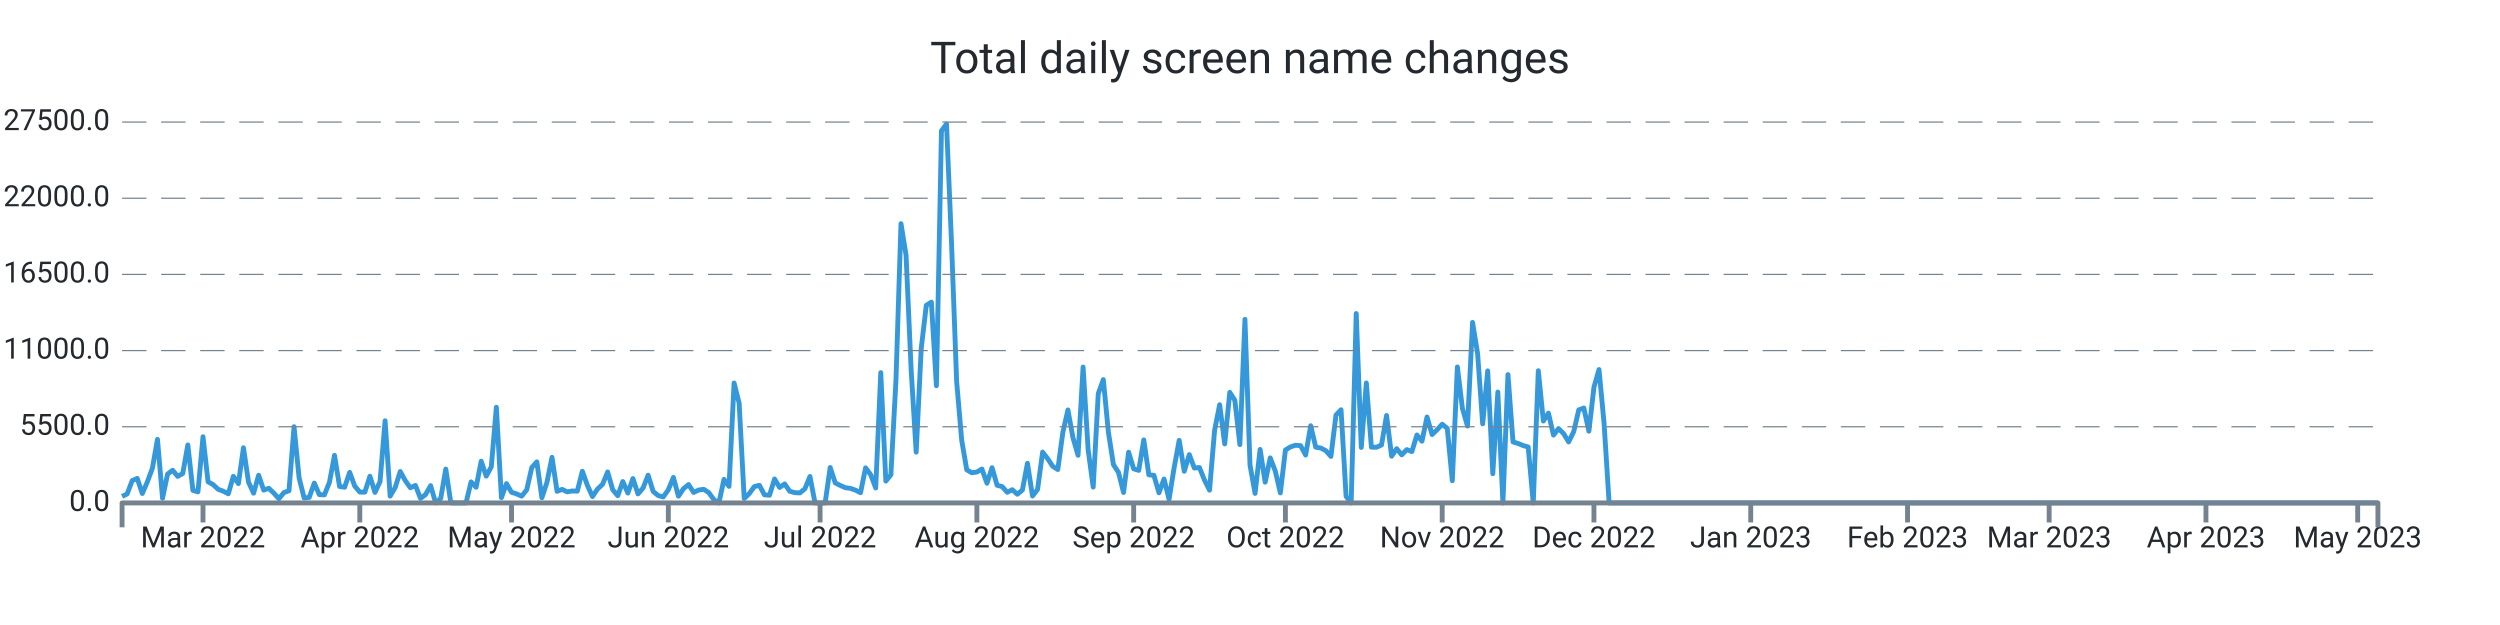
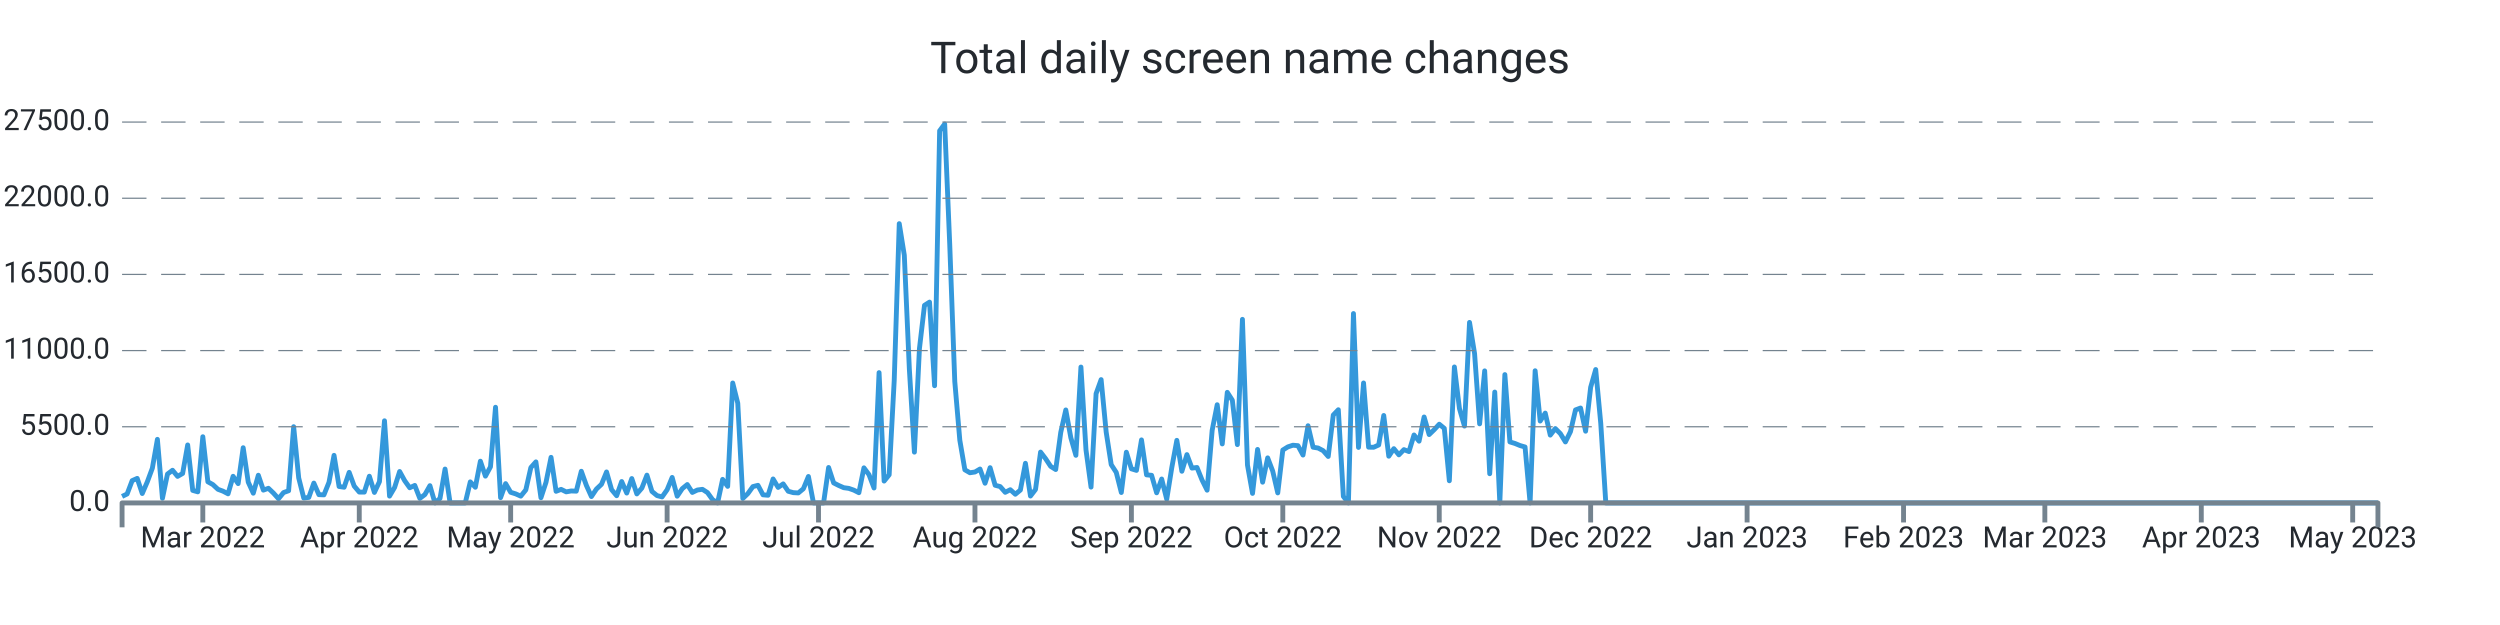
<svg xmlns="http://www.w3.org/2000/svg" width="1024.0" height="256.0" viewBox="0 0 1024.0 256.0" preserveAspectRatio="xMidYMid meet">
-   <path stroke="#3498db" stroke-linejoin="round" d="M 50.0 203.339 L 50 203.339L 52.072 202.33L 54.143 196.867L 56.215 195.948L 58.287 202.143L 60.359 197.355L 62.43 191.761L 64.502 179.962L 66.574 204.094L 68.646 194.172L 70.717 192.618L 72.789 195.125L 74.861 193.928L 76.933 182.248L 79.004 200.866L 81.076 201.456L 83.148 178.89L 85.22 197.338L 87.291 198.501L 89.363 200.418L 91.435 201.184L 93.507 202.267L 95.578 195.091L 97.65 198.081L 99.722 183.389L 101.794 197.474L 103.865 202.018L 105.937 194.66L 108.009 200.753L 110.081 200.004L 112.152 201.972L 114.224 204.275L 116.296 201.745L 118.368 201.014L 120.439 174.783L 122.511 195.761L 124.583 204.003L 126.655 203.731L 128.726 197.877L 130.798 202.608L 132.87 202.693L 134.942 197.559L 137.013 186.514L 139.085 199.266L 141.157 199.573L 143.229 193.48L 145.3 199.108L 147.372 201.547L 149.444 201.57L 151.516 195.069L 153.587 201.7L 155.659 197.287L 157.731 172.355L 159.803 203.209L 161.874 199.675L 163.946 193.129L 166.018 196.89L 168.09 199.788L 170.161 198.83L 172.233 204.134L 174.305 202.579L 176.377 198.926L 178.448 206L 180.52 204.128L 182.592 192.125L 184.664 206L 186.735 206L 188.807 206L 190.879 206L 192.951 197.372L 195.022 199.578L 197.094 188.902L 199.166 195.029L 201.238 191.206L 203.309 166.813L 205.381 203.839L 207.453 198.092L 209.525 201.643L 211.596 202.296L 213.668 203.22L 215.74 200.668L 217.812 191.512L 219.883 189.186L 221.955 203.867L 224.027 197.565L 226.099 187.325L 228.17 201.235L 230.242 200.446L 232.314 201.462L 234.386 201.099L 236.457 201.178L 238.529 193.026L 240.601 198.807L 242.673 203.391L 244.744 200.305L 246.816 198.359L 248.888 193.31L 250.96 200.566L 253.031 203.039L 255.103 197.23L 257.175 201.955L 259.247 196.016L 261.318 202.307L 263.39 199.913L 265.462 194.621L 267.534 201.292L 269.605 202.988L 271.677 203.544L 273.749 200.605L 275.821 195.562L 277.892 203.243L 279.964 200.157L 282.036 198.467L 284.108 201.7L 286.179 200.707L 288.251 200.429L 290.323 201.768L 292.395 204.644L 294.466 206L 296.538 196.356L 298.61 199.215L 300.682 156.874L 302.753 165.151L 304.825 204.173L 306.897 202.177L 308.969 199.312L 311.04 198.784L 313.112 202.676L 315.184 202.857L 317.256 196.186L 319.327 199.647L 321.399 198.206L 323.471 201.218L 325.543 201.791L 327.614 201.904L 329.686 200.197L 331.758 195.171L 333.83 206L 335.901 206L 337.973 206L 340.045 191.483L 342.117 197.797L 344.188 198.852L 346.26 199.76L 348.332 200.038L 350.404 200.764L 352.475 201.808L 354.547 191.631L 356.619 194.411L 358.691 199.885L 360.762 152.631L 362.834 197.048L 364.906 194.473L 366.978 155.904L 369.049 91.609L 371.121 104.538L 373.193 151.179L 375.265 185.198L 377.336 142.766L 379.408 125.067L 381.48 123.745L 383.552 157.997L 385.623 53.568L 387.695 50.789L 389.767 100.022L 391.839 156.245L 393.91 180.32L 395.982 192.437L 398.054 193.639L 400.126 193.333L 402.197 192.113L 404.269 197.933L 406.341 191.563L 408.413 198.767L 410.484 199.301L 412.556 201.649L 414.628 200.588L 416.7 202.438L 418.771 200.73L 420.843 189.77L 422.915 203.175L 424.987 200.486L 427.058 185.181L 429.13 187.887L 431.202 191.018L 433.274 192.317L 435.345 177.097L 437.417 167.913L 439.489 179.31L 441.561 186.497L 443.632 150.345L 445.704 184.273L 447.776 199.51L 449.848 161.248L 451.919 155.49L 453.991 176.961L 456.063 190.309L 458.135 193.509L 460.206 201.728L 462.278 185.226L 464.35 192.034L 466.422 192.669L 468.493 180.183L 470.565 194.501L 472.637 194.683L 474.709 201.853L 476.78 196.203L 478.852 204.491L 480.924 191.557L 482.996 180.365L 485.067 193.026L 487.139 186.208L 489.211 191.727L 491.283 191.483L 493.354 196.634L 495.426 200.781L 497.498 176.269L 499.57 165.78L 501.641 181.829L 503.713 160.698L 505.785 163.931L 507.857 182.106L 509.928 130.808L 512 190.496L 514.072 202.091L 516.143 184.092L 518.215 197.502L 520.287 187.541L 522.359 192.953L 524.43 201.887L 526.502 184.336L 528.574 183.048L 530.646 182.367L 532.717 182.543L 534.789 186.389L 536.861 174.386L 538.933 183.179L 541.004 183.513L 543.076 184.602L 545.148 186.968L 547.22 170.001L 549.291 167.834L 551.363 203.322L 553.435 206L 555.507 128.431L 557.578 183.264L 559.65 156.869L 561.722 183.156L 563.794 183.201L 565.865 182.26L 567.937 170.188L 570.009 186.866L 572.081 183.774L 574.152 186.299L 576.224 184.171L 578.296 184.966L 580.368 178.17L 582.439 180.705L 584.511 170.801L 586.583 177.994L 588.655 175.991L 590.726 173.756L 592.798 175.458L 594.87 196.918L 596.942 150.305L 599.013 167.34L 601.085 174.522L 603.157 132.056L 605.229 144.831L 607.3 173.609L 609.372 151.911L 611.444 194.036L 613.516 160.595L 615.587 206L 617.659 153.437L 619.731 181.012L 621.803 181.641L 623.874 182.492L 625.946 183.088L 628.018 206L 630.09 151.865L 632.161 172.457L 634.233 169.207L 636.305 178.221L 638.377 175.543L 640.448 177.614L 642.52 181.017L 644.592 176.808L 646.664 167.896L 648.735 167.125L 650.807 176.621L 652.879 158.633L 654.951 151.36L 657.022 173.353L 659.094 206L 661.166 206L 663.238 206L 665.309 206L 667.381 206L 669.453 206L 671.525 206L 673.596 206L 675.668 206L 677.74 206L 679.812 206L 681.883 206L 683.955 206L 686.027 206L 688.099 206L 690.17 206L 692.242 206L 694.314 206L 696.386 206L 698.457 206L 700.529 206L 702.601 206L 704.673 206L 706.744 206L 708.816 206L 710.888 206L 712.96 206L 715.031 206L 717.103 206L 719.175 206L 721.247 206L 723.318 206L 725.39 206L 727.462 206L 729.534 206L 731.605 206L 733.677 206L 735.749 206L 737.821 206L 739.892 206L 741.964 206L 744.036 206L 746.108 206L 748.179 206L 750.251 206L 752.323 206L 754.395 206L 756.466 206L 758.538 206L 760.61 206L 762.682 206L 764.753 206L 766.825 206L 768.897 206L 770.969 206L 773.04 206L 775.112 206L 777.184 206L 779.256 206L 781.327 206L 783.399 206L 785.471 206L 787.543 206L 789.614 206L 791.686 206L 793.758 206L 795.83 206L 797.901 206L 799.973 206L 802.045 206L 804.117 206L 806.188 206L 808.26 206L 810.332 206L 812.404 206L 814.475 206L 816.547 206L 818.619 206L 820.691 206L 822.762 206L 824.834 206L 826.906 206L 828.978 206L 831.049 206L 833.121 206L 835.193 206L 837.265 206L 839.336 206L 841.408 206L 843.48 206L 845.552 206L 847.623 206L 849.695 206L 851.767 206L 853.839 206L 855.91 206L 857.982 206L 860.054 206L 862.126 206L 864.197 206L 866.269 206L 868.341 206L 870.413 206L 872.484 206L 874.556 206L 876.628 206L 878.7 206L 880.771 206L 882.843 206L 884.915 206L 886.987 206L 889.058 206L 891.13 206L 893.202 206L 895.274 206L 897.345 206L 899.417 206L 901.489 206L 903.561 206L 905.632 206L 907.704 206L 909.776 206L 911.848 206L 913.919 206L 915.991 206L 918.063 206L 920.135 206L 922.206 206L 924.278 206L 926.35 206L 928.422 206L 930.493 206L 932.565 206L 934.637 206L 936.709 206L 938.78 206L 940.852 206L 942.924 206L 944.996 206L 947.067 206L 949.139 206L 951.211 206L 953.283 206L 955.354 206L 957.426 206L 959.498 206L 961.57 206L 963.641 206L 965.713 206L 967.785 206L 969.857 206L 971.928 206L 974 206" stroke-width="2.0" fill="none" />
+   <path stroke="#3498db" stroke-linejoin="round" d="M 50.0 203.339 L 50 203.339L 52.067 202.33L 54.134 196.867L 56.201 195.948L 58.268 202.143L 60.336 197.355L 62.403 191.761L 64.47 179.962L 66.537 204.094L 68.604 194.172L 70.671 192.618L 72.738 195.125L 74.805 193.928L 76.872 182.248L 78.94 200.866L 81.007 201.456L 83.074 178.89L 85.141 197.338L 87.208 198.501L 89.275 200.418L 91.342 201.184L 93.409 202.267L 95.477 195.091L 97.544 198.081L 99.611 183.389L 101.678 197.474L 103.745 202.018L 105.812 194.66L 107.879 200.753L 109.946 200.004L 112.013 201.972L 114.081 204.275L 116.148 201.745L 118.215 201.014L 120.282 174.783L 122.349 195.761L 124.416 204.003L 126.483 203.731L 128.55 197.877L 130.617 202.608L 132.685 202.693L 134.752 197.559L 136.819 186.514L 138.886 199.266L 140.953 199.573L 143.02 193.48L 145.087 199.108L 147.154 201.547L 149.221 201.57L 151.289 195.069L 153.356 201.7L 155.423 197.287L 157.49 172.355L 159.557 203.209L 161.624 199.675L 163.691 193.129L 165.758 196.89L 167.826 199.788L 169.893 198.83L 171.96 204.134L 174.027 202.579L 176.094 198.926L 178.161 206L 180.228 204.128L 182.295 192.125L 184.362 206L 186.43 206L 188.497 206L 190.564 206L 192.631 197.372L 194.698 199.578L 196.765 188.902L 198.832 195.029L 200.899 191.206L 202.966 166.813L 205.034 203.839L 207.101 198.092L 209.168 201.643L 211.235 202.296L 213.302 203.22L 215.369 200.668L 217.436 191.512L 219.503 189.186L 221.57 203.867L 223.638 197.565L 225.705 187.325L 227.772 201.235L 229.839 200.446L 231.906 201.462L 233.973 201.099L 236.04 201.178L 238.107 193.026L 240.174 198.807L 242.242 203.391L 244.309 200.305L 246.376 198.359L 248.443 193.31L 250.51 200.566L 252.577 203.039L 254.644 197.23L 256.711 201.955L 258.779 196.016L 260.846 202.307L 262.913 199.913L 264.98 194.621L 267.047 201.292L 269.114 202.988L 271.181 203.544L 273.248 200.605L 275.315 195.562L 277.383 203.243L 279.45 200.157L 281.517 198.467L 283.584 201.7L 285.651 200.707L 287.718 200.429L 289.785 201.768L 291.852 204.644L 293.919 206L 295.987 196.356L 298.054 199.215L 300.121 156.874L 302.188 165.151L 304.255 204.173L 306.322 202.177L 308.389 199.312L 310.456 198.784L 312.523 202.676L 314.591 202.857L 316.658 196.186L 318.725 199.647L 320.792 198.206L 322.859 201.218L 324.926 201.791L 326.993 201.904L 329.06 200.197L 331.128 195.171L 333.195 206L 335.262 206L 337.329 206L 339.396 191.483L 341.463 197.797L 343.53 198.852L 345.597 199.76L 347.664 200.038L 349.732 200.764L 351.799 201.808L 353.866 191.631L 355.933 194.411L 358 199.885L 360.067 152.631L 362.134 197.048L 364.201 194.473L 366.268 155.904L 368.336 91.609L 370.403 104.538L 372.47 151.179L 374.537 185.198L 376.604 142.766L 378.671 125.067L 380.738 123.745L 382.805 157.997L 384.872 53.568L 386.94 50.789L 389.007 100.022L 391.074 156.245L 393.141 180.32L 395.208 192.437L 397.275 193.639L 399.342 193.333L 401.409 192.113L 403.477 197.933L 405.544 191.563L 407.611 198.767L 409.678 199.301L 411.745 201.649L 413.812 200.588L 415.879 202.438L 417.946 200.73L 420.013 189.77L 422.081 203.175L 424.148 200.486L 426.215 185.181L 428.282 187.887L 430.349 191.018L 432.416 192.317L 434.483 177.097L 436.55 167.913L 438.617 179.31L 440.685 186.497L 442.752 150.345L 444.819 184.273L 446.886 199.51L 448.953 161.248L 451.02 155.49L 453.087 176.961L 455.154 190.309L 457.221 193.509L 459.289 201.728L 461.356 185.226L 463.423 192.034L 465.49 192.669L 467.557 180.183L 469.624 194.501L 471.691 194.683L 473.758 201.853L 475.826 196.203L 477.893 204.491L 479.96 191.557L 482.027 180.365L 484.094 193.026L 486.161 186.208L 488.228 191.727L 490.295 191.483L 492.362 196.634L 494.43 200.781L 496.497 176.269L 498.564 165.78L 500.631 181.829L 502.698 160.698L 504.765 163.931L 506.832 182.106L 508.899 130.808L 510.966 190.496L 513.034 202.091L 515.101 184.092L 517.168 197.502L 519.235 187.541L 521.302 192.953L 523.369 201.887L 525.436 184.336L 527.503 183.048L 529.57 182.367L 531.638 182.543L 533.705 186.389L 535.772 174.386L 537.839 183.179L 539.906 183.513L 541.973 184.602L 544.04 186.968L 546.107 170.001L 548.174 167.834L 550.242 203.322L 552.309 206L 554.376 128.431L 556.443 183.264L 558.51 156.869L 560.577 183.156L 562.644 183.201L 564.711 182.26L 566.779 170.188L 568.846 186.866L 570.913 183.774L 572.98 186.299L 575.047 184.171L 577.114 184.966L 579.181 178.17L 581.248 180.705L 583.315 170.801L 585.383 177.994L 587.45 175.991L 589.517 173.756L 591.584 175.458L 593.651 196.918L 595.718 150.305L 597.785 167.34L 599.852 174.522L 601.919 132.056L 603.987 144.831L 606.054 173.609L 608.121 151.911L 610.188 194.036L 612.255 160.595L 614.322 206L 616.389 153.437L 618.456 181.012L 620.523 181.641L 622.591 182.492L 624.658 183.088L 626.725 206L 628.792 151.865L 630.859 172.457L 632.926 169.207L 634.993 178.221L 637.06 175.543L 639.128 177.614L 641.195 181.017L 643.262 176.808L 645.329 167.896L 647.396 167.125L 649.463 176.621L 651.53 158.633L 653.597 151.36L 655.664 173.353L 657.732 206L 659.799 206L 661.866 206L 663.933 206L 666 206L 668.067 206L 670.134 206L 672.201 206L 674.268 206L 676.336 206L 678.403 206L 680.47 206L 682.537 206L 684.604 206L 686.671 206L 688.738 206L 690.805 206L 692.872 206L 694.94 206L 697.007 206L 699.074 206L 701.141 206L 703.208 206L 705.275 206L 707.342 206L 709.409 206L 711.477 206L 713.544 206L 715.611 206L 717.678 206L 719.745 206L 721.812 206L 723.879 206L 725.946 206L 728.013 206L 730.081 206L 732.148 206L 734.215 206L 736.282 206L 738.349 206L 740.416 206L 742.483 206L 744.55 206L 746.617 206L 748.685 206L 750.752 206L 752.819 206L 754.886 206L 756.953 206L 759.02 206L 761.087 206L 763.154 206L 765.221 206L 767.289 206L 769.356 206L 771.423 206L 773.49 206L 775.557 206L 777.624 206L 779.691 206L 781.758 206L 783.826 206L 785.893 206L 787.96 206L 790.027 206L 792.094 206L 794.161 206L 796.228 206L 798.295 206L 800.362 206L 802.43 206L 804.497 206L 806.564 206L 808.631 206L 810.698 206L 812.765 206L 814.832 206L 816.899 206L 818.966 206L 821.034 206L 823.101 206L 825.168 206L 827.235 206L 829.302 206L 831.369 206L 833.436 206L 835.503 206L 837.57 206L 839.638 206L 841.705 206L 843.772 206L 845.839 206L 847.906 206L 849.973 206L 852.04 206L 854.107 206L 856.174 206L 858.242 206L 860.309 206L 862.376 206L 864.443 206L 866.51 206L 868.577 206L 870.644 206L 872.711 206L 874.779 206L 876.846 206L 878.913 206L 880.98 206L 883.047 206L 885.114 206L 887.181 206L 889.248 206L 891.315 206L 893.383 206L 895.45 206L 897.517 206L 899.584 206L 901.651 206L 903.718 206L 905.785 206L 907.852 206L 909.919 206L 911.987 206L 914.054 206L 916.121 206L 918.188 206L 920.255 206L 922.322 206L 924.389 206L 926.456 206L 928.523 206L 930.591 206L 932.658 206L 934.725 206L 936.792 206L 938.859 206L 940.926 206L 942.993 206L 945.06 206L 947.128 206L 949.195 206L 951.262 206L 953.329 206L 955.396 206L 957.463 206L 959.53 206L 961.597 206L 963.664 206L 965.732 206L 967.799 206L 969.866 206L 971.933 206L 974 206" stroke-width="2.0" fill="none" />
  <text x="45.0" font-family="-apple-system, system-ui, BlinkMacSystemFont, Roboto" y="50.0" dominant-baseline="middle" text-anchor="end" font-size="12" fill="#24292f">27500.0</text>
  <path stroke="#74838f" stroke-dasharray="10 6" stroke-width="0.5" d="M 50.0 50.0 L 974.0 50.0" />
  <text x="45.0" font-family="-apple-system, system-ui, BlinkMacSystemFont, Roboto" y="81.2" dominant-baseline="middle" text-anchor="end" font-size="12" fill="#24292f">22000.0</text>
  <path stroke="#74838f" stroke-dasharray="10 6" stroke-width="0.5" d="M 50.0 81.2 L 974.0 81.2" />
  <text x="45.0" font-family="-apple-system, system-ui, BlinkMacSystemFont, Roboto" y="112.4" dominant-baseline="middle" text-anchor="end" font-size="12" fill="#24292f">16500.0</text>
  <path stroke="#74838f" stroke-dasharray="10 6" stroke-width="0.5" d="M 50.0 112.4 L 974.0 112.4" />
  <text x="45.0" font-family="-apple-system, system-ui, BlinkMacSystemFont, Roboto" y="143.6" dominant-baseline="middle" text-anchor="end" font-size="12" fill="#24292f">11000.0</text>
  <path stroke="#74838f" stroke-dasharray="10 6" stroke-width="0.5" d="M 50.0 143.6 L 974.0 143.6" />
  <text x="45.0" font-family="-apple-system, system-ui, BlinkMacSystemFont, Roboto" y="174.8" dominant-baseline="middle" text-anchor="end" font-size="12" fill="#24292f">5500.0</text>
  <path stroke="#74838f" stroke-dasharray="10 6" stroke-width="0.5" d="M 50.0 174.8 L 974.0 174.8" />
  <text x="45.0" font-family="-apple-system, system-ui, BlinkMacSystemFont, Roboto" y="206.0" dominant-baseline="middle" text-anchor="end" font-size="12" fill="#24292f">0.0</text>
-   <path stroke="#74838f" stroke-width="2.0" d="M 83.148 206.0 L 83.148 214.0" />
-   <text x="83.148" font-family="-apple-system, system-ui, BlinkMacSystemFont, Roboto" y="216.0" dominant-baseline="hanging" text-anchor="middle" font-size="12" fill="#24292f">Mar 2022</text>
-   <path stroke="#74838f" stroke-width="2.0" d="M 147.372 206.0 L 147.372 214.0" />
-   <text x="147.372" font-family="-apple-system, system-ui, BlinkMacSystemFont, Roboto" y="216.0" dominant-baseline="hanging" text-anchor="middle" font-size="12" fill="#24292f">Apr 2022</text>
-   <path stroke="#74838f" stroke-width="2.0" d="M 209.525 206.0 L 209.525 214.0" />
-   <text x="209.525" font-family="-apple-system, system-ui, BlinkMacSystemFont, Roboto" y="216.0" dominant-baseline="hanging" text-anchor="middle" font-size="12" fill="#24292f">May 2022</text>
-   <path stroke="#74838f" stroke-width="2.0" d="M 273.749 206.0 L 273.749 214.0" />
-   <text x="273.749" font-family="-apple-system, system-ui, BlinkMacSystemFont, Roboto" y="216.0" dominant-baseline="hanging" text-anchor="middle" font-size="12" fill="#24292f">Jun 2022</text>
-   <path stroke="#74838f" stroke-width="2.0" d="M 335.901 206.0 L 335.901 214.0" />
-   <text x="335.901" font-family="-apple-system, system-ui, BlinkMacSystemFont, Roboto" y="216.0" dominant-baseline="hanging" text-anchor="middle" font-size="12" fill="#24292f">Jul 2022</text>
-   <path stroke="#74838f" stroke-width="2.0" d="M 400.126 206.0 L 400.126 214.0" />
-   <text x="400.126" font-family="-apple-system, system-ui, BlinkMacSystemFont, Roboto" y="216.0" dominant-baseline="hanging" text-anchor="middle" font-size="12" fill="#24292f">Aug 2022</text>
-   <path stroke="#74838f" stroke-width="2.0" d="M 464.35 206.0 L 464.35 214.0" />
-   <text x="464.35" font-family="-apple-system, system-ui, BlinkMacSystemFont, Roboto" y="216.0" dominant-baseline="hanging" text-anchor="middle" font-size="12" fill="#24292f">Sep 2022</text>
-   <path stroke="#74838f" stroke-width="2.0" d="M 526.502 206.0 L 526.502 214.0" />
-   <text x="526.502" font-family="-apple-system, system-ui, BlinkMacSystemFont, Roboto" y="216.0" dominant-baseline="hanging" text-anchor="middle" font-size="12" fill="#24292f">Oct 2022</text>
-   <path stroke="#74838f" stroke-width="2.0" d="M 590.726 206.0 L 590.726 214.0" />
-   <text x="590.726" font-family="-apple-system, system-ui, BlinkMacSystemFont, Roboto" y="216.0" dominant-baseline="hanging" text-anchor="middle" font-size="12" fill="#24292f">Nov 2022</text>
-   <path stroke="#74838f" stroke-width="2.0" d="M 652.879 206.0 L 652.879 214.0" />
-   <text x="652.879" font-family="-apple-system, system-ui, BlinkMacSystemFont, Roboto" y="216.0" dominant-baseline="hanging" text-anchor="middle" font-size="12" fill="#24292f">Dec 2022</text>
-   <path stroke="#74838f" stroke-width="2.0" d="M 717.103 206.0 L 717.103 214.0" />
-   <text x="717.103" font-family="-apple-system, system-ui, BlinkMacSystemFont, Roboto" y="216.0" dominant-baseline="hanging" text-anchor="middle" font-size="12" fill="#24292f">Jan 2023</text>
-   <path stroke="#74838f" stroke-width="2.0" d="M 781.327 206.0 L 781.327 214.0" />
-   <text x="781.327" font-family="-apple-system, system-ui, BlinkMacSystemFont, Roboto" y="216.0" dominant-baseline="hanging" text-anchor="middle" font-size="12" fill="#24292f">Feb 2023</text>
-   <path stroke="#74838f" stroke-width="2.0" d="M 839.336 206.0 L 839.336 214.0" />
-   <text x="839.336" font-family="-apple-system, system-ui, BlinkMacSystemFont, Roboto" y="216.0" dominant-baseline="hanging" text-anchor="middle" font-size="12" fill="#24292f">Mar 2023</text>
-   <path stroke="#74838f" stroke-width="2.0" d="M 903.561 206.0 L 903.561 214.0" />
-   <text x="903.561" font-family="-apple-system, system-ui, BlinkMacSystemFont, Roboto" y="216.0" dominant-baseline="hanging" text-anchor="middle" font-size="12" fill="#24292f">Apr 2023</text>
-   <path stroke="#74838f" stroke-width="2.0" d="M 965.713 206.0 L 965.713 214.0" />
-   <text x="965.713" font-family="-apple-system, system-ui, BlinkMacSystemFont, Roboto" y="216.0" dominant-baseline="hanging" text-anchor="middle" font-size="12" fill="#24292f">May 2023</text>
+   <path stroke="#74838f" stroke-width="2.0" d="M 83.074 206.0 L 83.074 214.0" />
+   <text x="83.074" font-family="-apple-system, system-ui, BlinkMacSystemFont, Roboto" y="216.0" dominant-baseline="hanging" text-anchor="middle" font-size="12" fill="#24292f">Mar 2022</text>
+   <path stroke="#74838f" stroke-width="2.0" d="M 147.154 206.0 L 147.154 214.0" />
+   <text x="147.154" font-family="-apple-system, system-ui, BlinkMacSystemFont, Roboto" y="216.0" dominant-baseline="hanging" text-anchor="middle" font-size="12" fill="#24292f">Apr 2022</text>
+   <path stroke="#74838f" stroke-width="2.0" d="M 209.168 206.0 L 209.168 214.0" />
+   <text x="209.168" font-family="-apple-system, system-ui, BlinkMacSystemFont, Roboto" y="216.0" dominant-baseline="hanging" text-anchor="middle" font-size="12" fill="#24292f">May 2022</text>
+   <path stroke="#74838f" stroke-width="2.0" d="M 273.248 206.0 L 273.248 214.0" />
+   <text x="273.248" font-family="-apple-system, system-ui, BlinkMacSystemFont, Roboto" y="216.0" dominant-baseline="hanging" text-anchor="middle" font-size="12" fill="#24292f">Jun 2022</text>
+   <path stroke="#74838f" stroke-width="2.0" d="M 335.262 206.0 L 335.262 214.0" />
+   <text x="335.262" font-family="-apple-system, system-ui, BlinkMacSystemFont, Roboto" y="216.0" dominant-baseline="hanging" text-anchor="middle" font-size="12" fill="#24292f">Jul 2022</text>
+   <path stroke="#74838f" stroke-width="2.0" d="M 399.342 206.0 L 399.342 214.0" />
+   <text x="399.342" font-family="-apple-system, system-ui, BlinkMacSystemFont, Roboto" y="216.0" dominant-baseline="hanging" text-anchor="middle" font-size="12" fill="#24292f">Aug 2022</text>
+   <path stroke="#74838f" stroke-width="2.0" d="M 463.423 206.0 L 463.423 214.0" />
+   <text x="463.423" font-family="-apple-system, system-ui, BlinkMacSystemFont, Roboto" y="216.0" dominant-baseline="hanging" text-anchor="middle" font-size="12" fill="#24292f">Sep 2022</text>
+   <path stroke="#74838f" stroke-width="2.0" d="M 525.436 206.0 L 525.436 214.0" />
+   <text x="525.436" font-family="-apple-system, system-ui, BlinkMacSystemFont, Roboto" y="216.0" dominant-baseline="hanging" text-anchor="middle" font-size="12" fill="#24292f">Oct 2022</text>
+   <path stroke="#74838f" stroke-width="2.0" d="M 589.517 206.0 L 589.517 214.0" />
+   <text x="589.517" font-family="-apple-system, system-ui, BlinkMacSystemFont, Roboto" y="216.0" dominant-baseline="hanging" text-anchor="middle" font-size="12" fill="#24292f">Nov 2022</text>
+   <path stroke="#74838f" stroke-width="2.0" d="M 651.53 206.0 L 651.53 214.0" />
+   <text x="651.53" font-family="-apple-system, system-ui, BlinkMacSystemFont, Roboto" y="216.0" dominant-baseline="hanging" text-anchor="middle" font-size="12" fill="#24292f">Dec 2022</text>
+   <path stroke="#74838f" stroke-width="2.0" d="M 715.611 206.0 L 715.611 214.0" />
+   <text x="715.611" font-family="-apple-system, system-ui, BlinkMacSystemFont, Roboto" y="216.0" dominant-baseline="hanging" text-anchor="middle" font-size="12" fill="#24292f">Jan 2023</text>
+   <path stroke="#74838f" stroke-width="2.0" d="M 779.691 206.0 L 779.691 214.0" />
+   <text x="779.691" font-family="-apple-system, system-ui, BlinkMacSystemFont, Roboto" y="216.0" dominant-baseline="hanging" text-anchor="middle" font-size="12" fill="#24292f">Feb 2023</text>
+   <path stroke="#74838f" stroke-width="2.0" d="M 837.57 206.0 L 837.57 214.0" />
+   <text x="837.57" font-family="-apple-system, system-ui, BlinkMacSystemFont, Roboto" y="216.0" dominant-baseline="hanging" text-anchor="middle" font-size="12" fill="#24292f">Mar 2023</text>
+   <path stroke="#74838f" stroke-width="2.0" d="M 901.651 206.0 L 901.651 214.0" />
+   <text x="901.651" font-family="-apple-system, system-ui, BlinkMacSystemFont, Roboto" y="216.0" dominant-baseline="hanging" text-anchor="middle" font-size="12" fill="#24292f">Apr 2023</text>
+   <path stroke="#74838f" stroke-width="2.0" d="M 963.664 206.0 L 963.664 214.0" />
+   <text x="963.664" font-family="-apple-system, system-ui, BlinkMacSystemFont, Roboto" y="216.0" dominant-baseline="hanging" text-anchor="middle" font-size="12" fill="#24292f">May 2023</text>
  <path stroke="#74838f" stroke-linejoin="round" stroke-width="2.0" d="M 50.0 216.0 L 50.0 206.0 L 974.0 206.0 L 974.0 216.0" fill="none" />
  <text x="512.0" y="25.0" font-family="-apple-system, system-ui, BlinkMacSystemFont, Roboto" dominant-baseline="middle" text-anchor="middle" font-size="18" fill="#24292f">Total daily screen name changes</text>
</svg>
